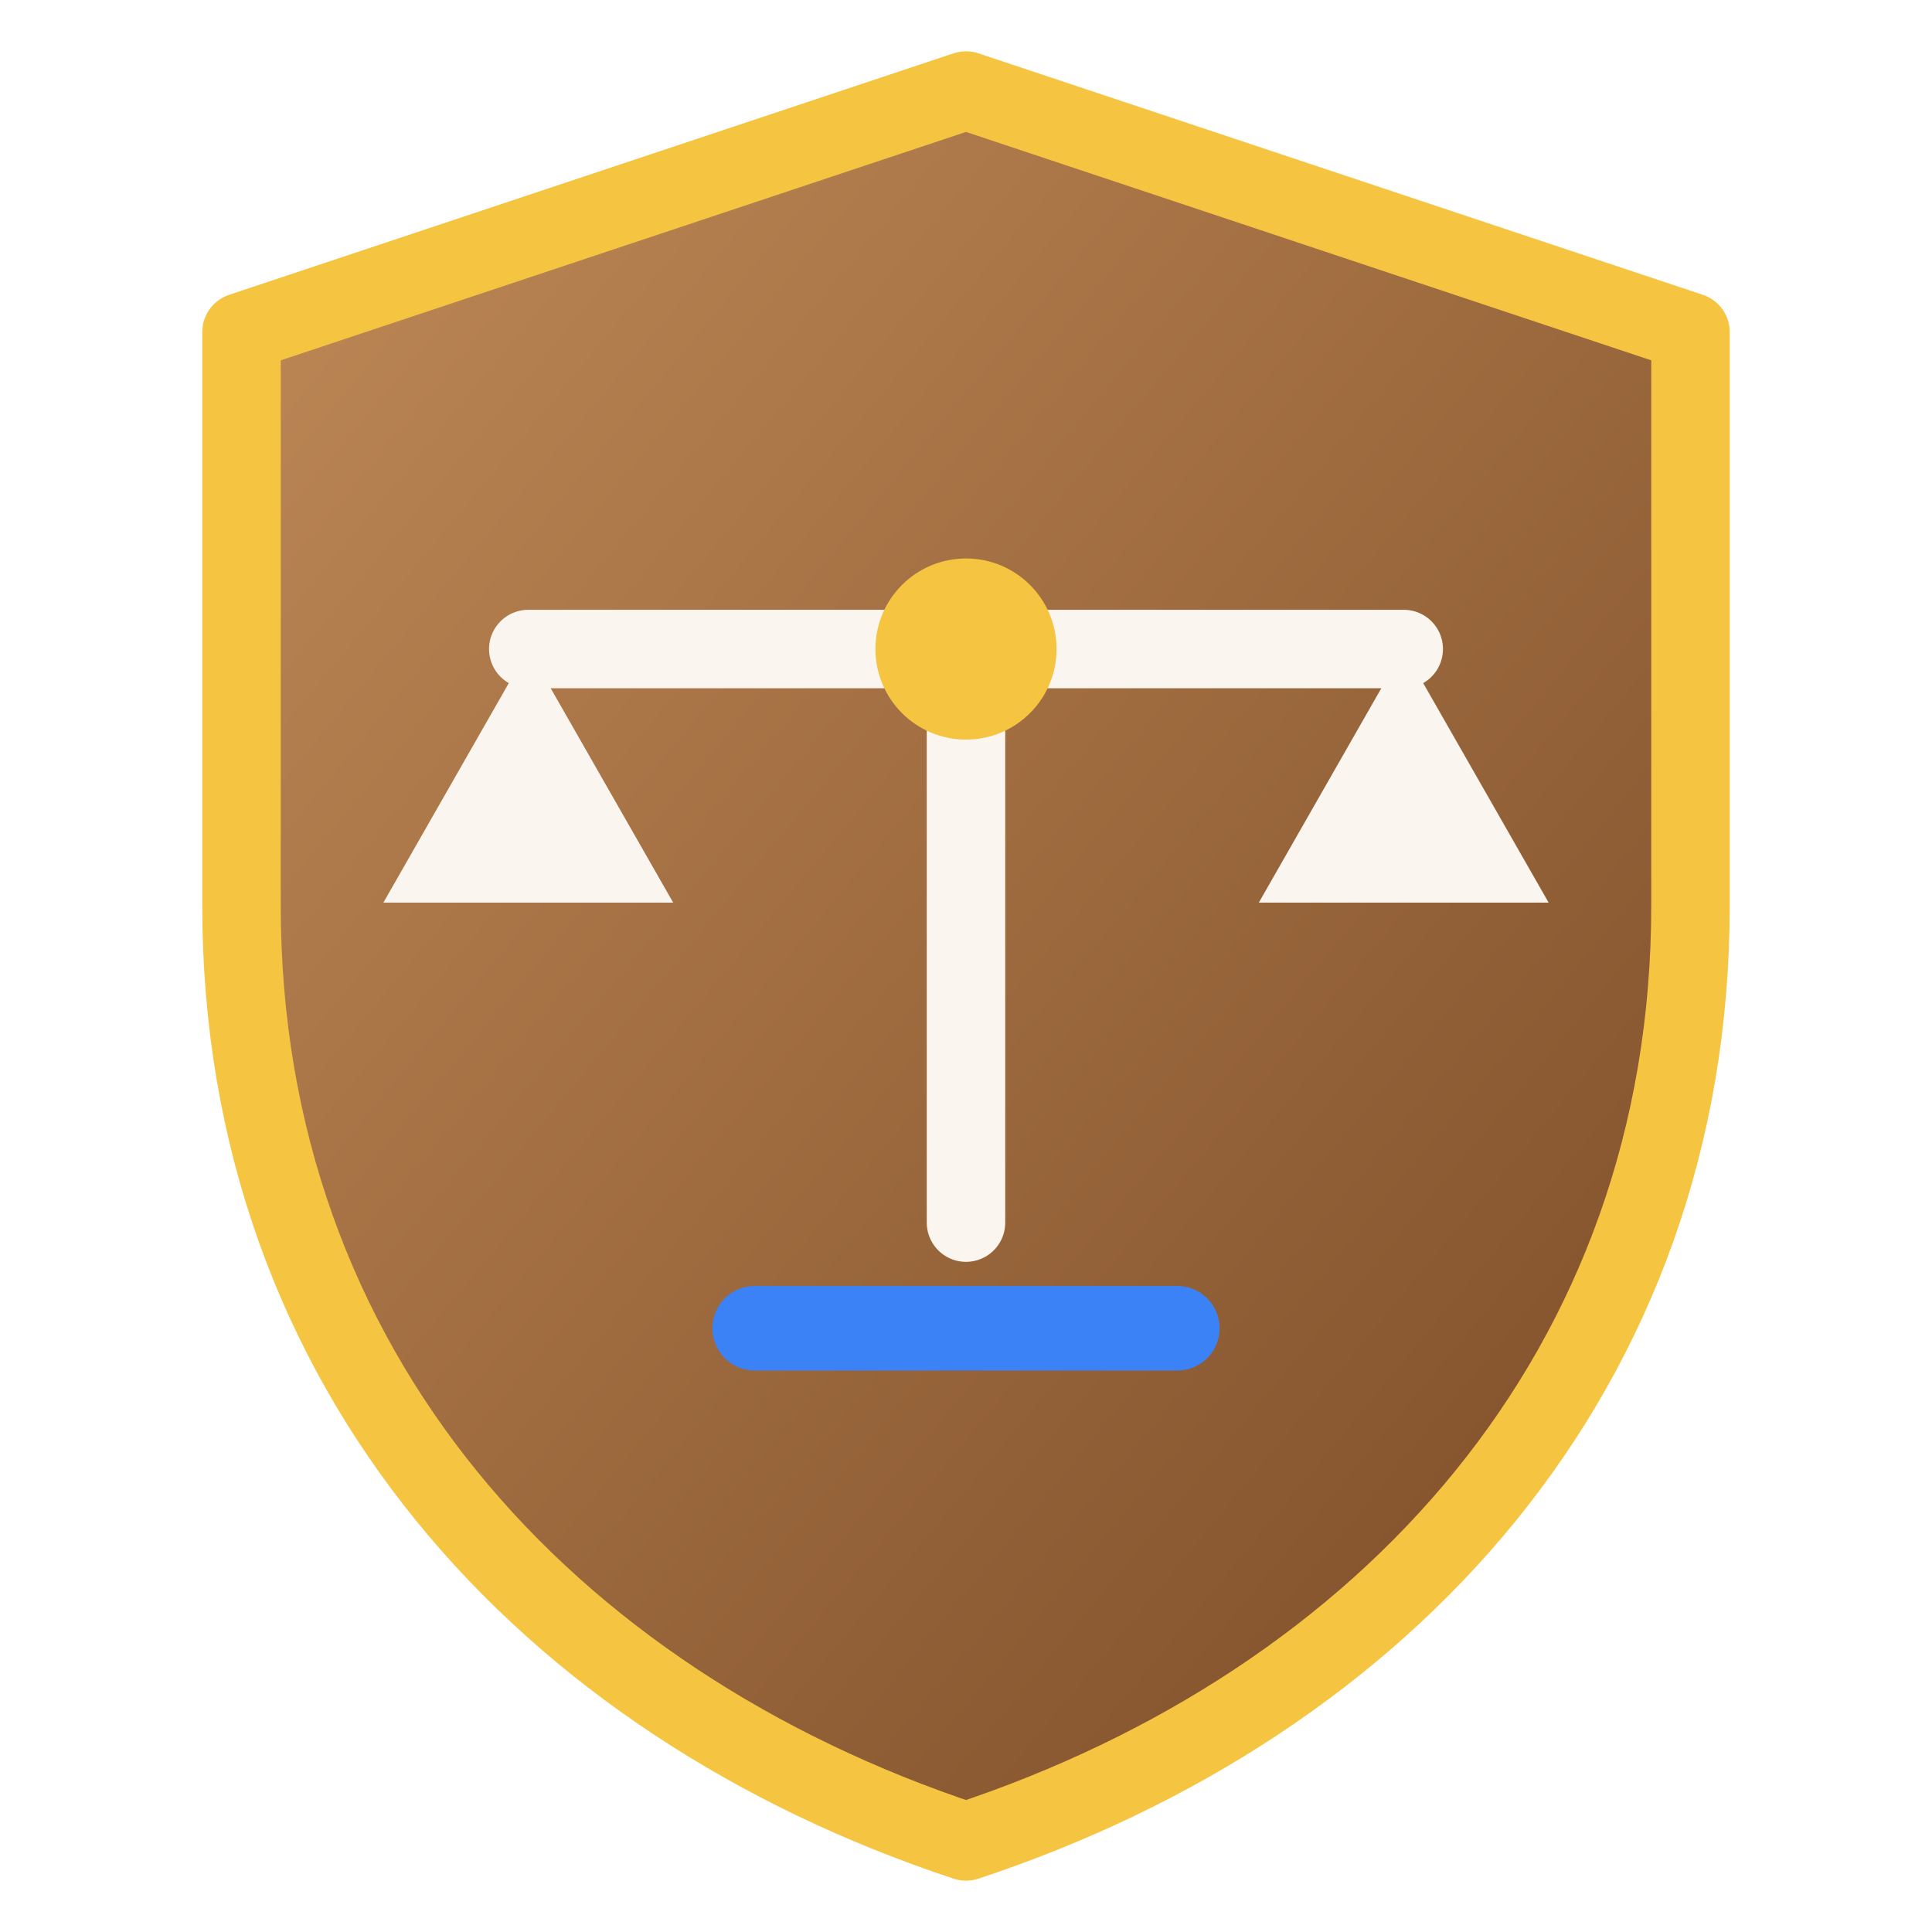
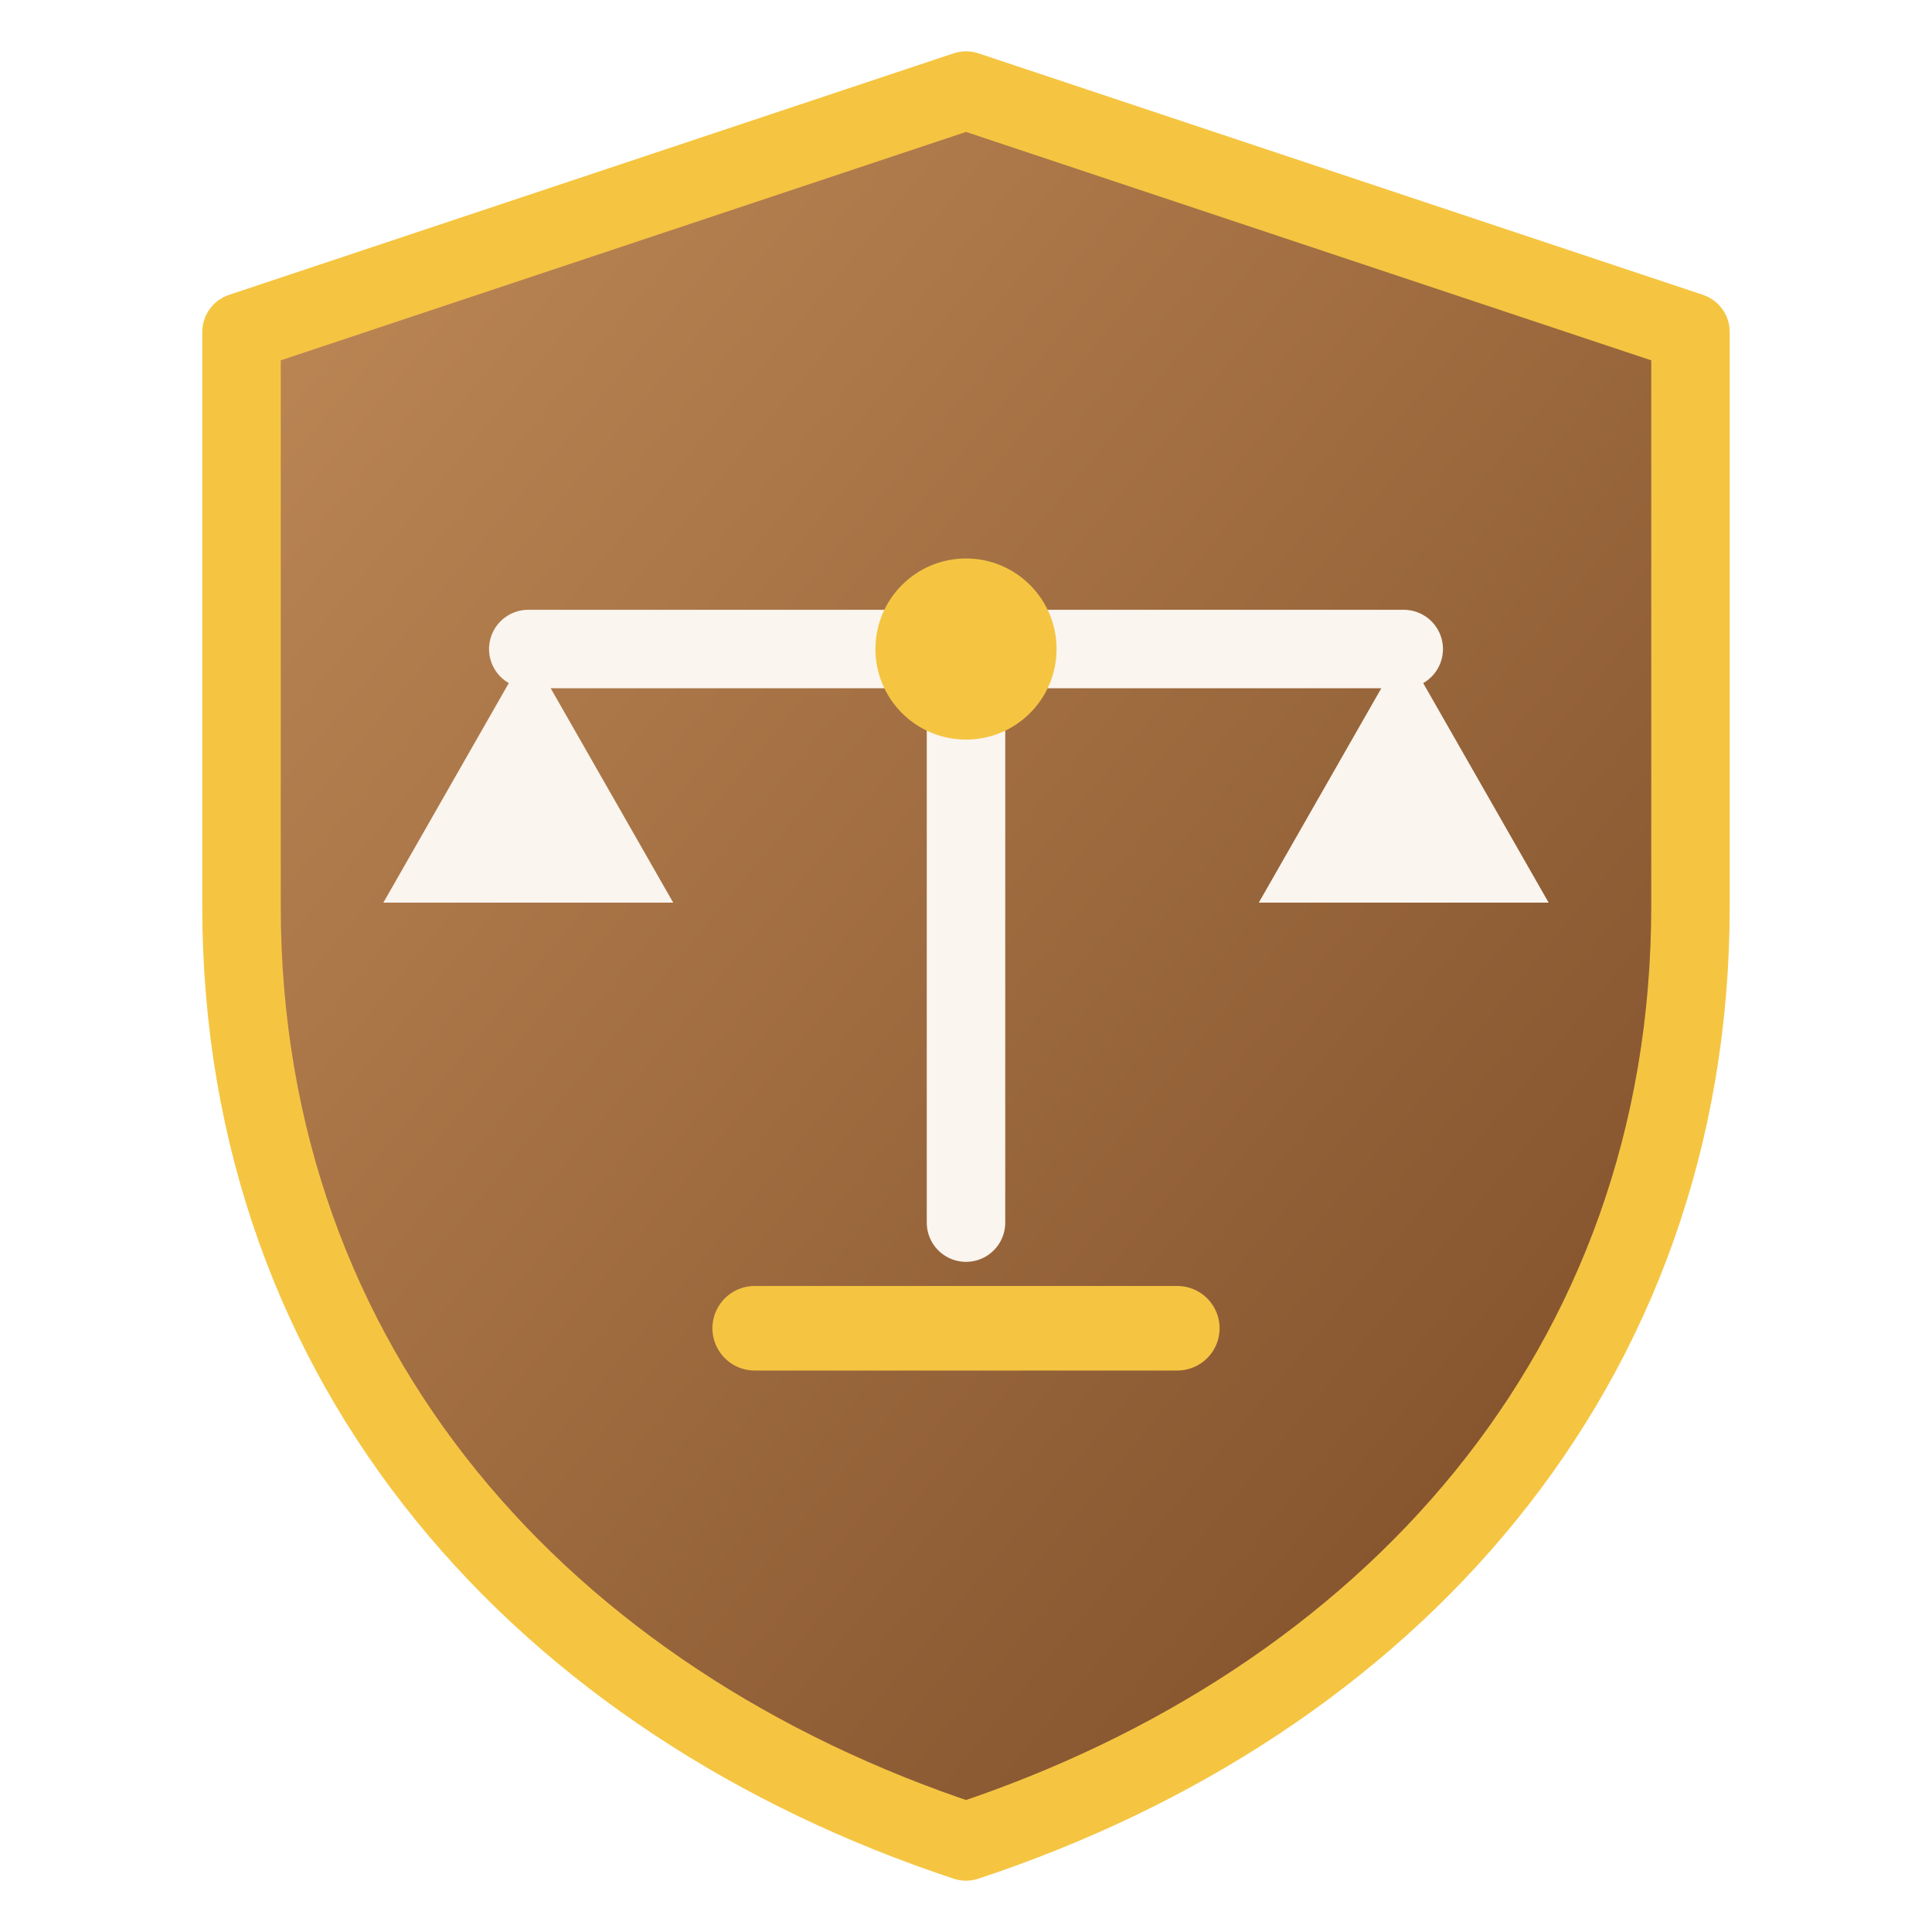
<svg xmlns="http://www.w3.org/2000/svg" viewBox="0 0 64 64">
  <defs>
    <linearGradient id="dmbrown" x1="0" y1="0" x2="1" y2="1">
      <stop offset="0" stop-color="#C08A57" />
      <stop offset="1" stop-color="#7A4A26" />
    </linearGradient>
  </defs>
  <path d="M32 3l24 8v19c0 15.4-10.1 26.4-24 31C18.1 56.4 8 45.4 8 30V11z" fill="url(#dmbrown)" />
  <path d="M32 3l24 8v19c0 15.4-10.1 26.4-24 31C18.1 56.4 8 45.4 8 30V11z" fill="none" stroke="#F5C542" stroke-width="2.6" stroke-linejoin="round" />
  <line x1="17.5" y1="21.5" x2="46.5" y2="21.5" stroke="#FAF5EE" stroke-width="2.6" stroke-linecap="round" />
  <line x1="32" y1="21.5" x2="32" y2="40.5" stroke="#FAF5EE" stroke-width="2.6" stroke-linecap="round" />
  <circle cx="32" cy="21.5" r="3" fill="#F5C542" />
  <path d="M17.5 21.5l-4.8 8.4h9.6z" fill="#FAF5EE" />
  <path d="M46.5 21.5l-4.8 8.4h9.6z" fill="#FAF5EE" />
-   <line x1="25" y1="44" x2="39" y2="44" stroke="#3B82F6" stroke-width="2.8" stroke-linecap="round" />
+   <line x1="25" y1="44" x2="39" y2="44" stroke="#F5C542" stroke-width="2.8" stroke-linecap="round" />
</svg>
